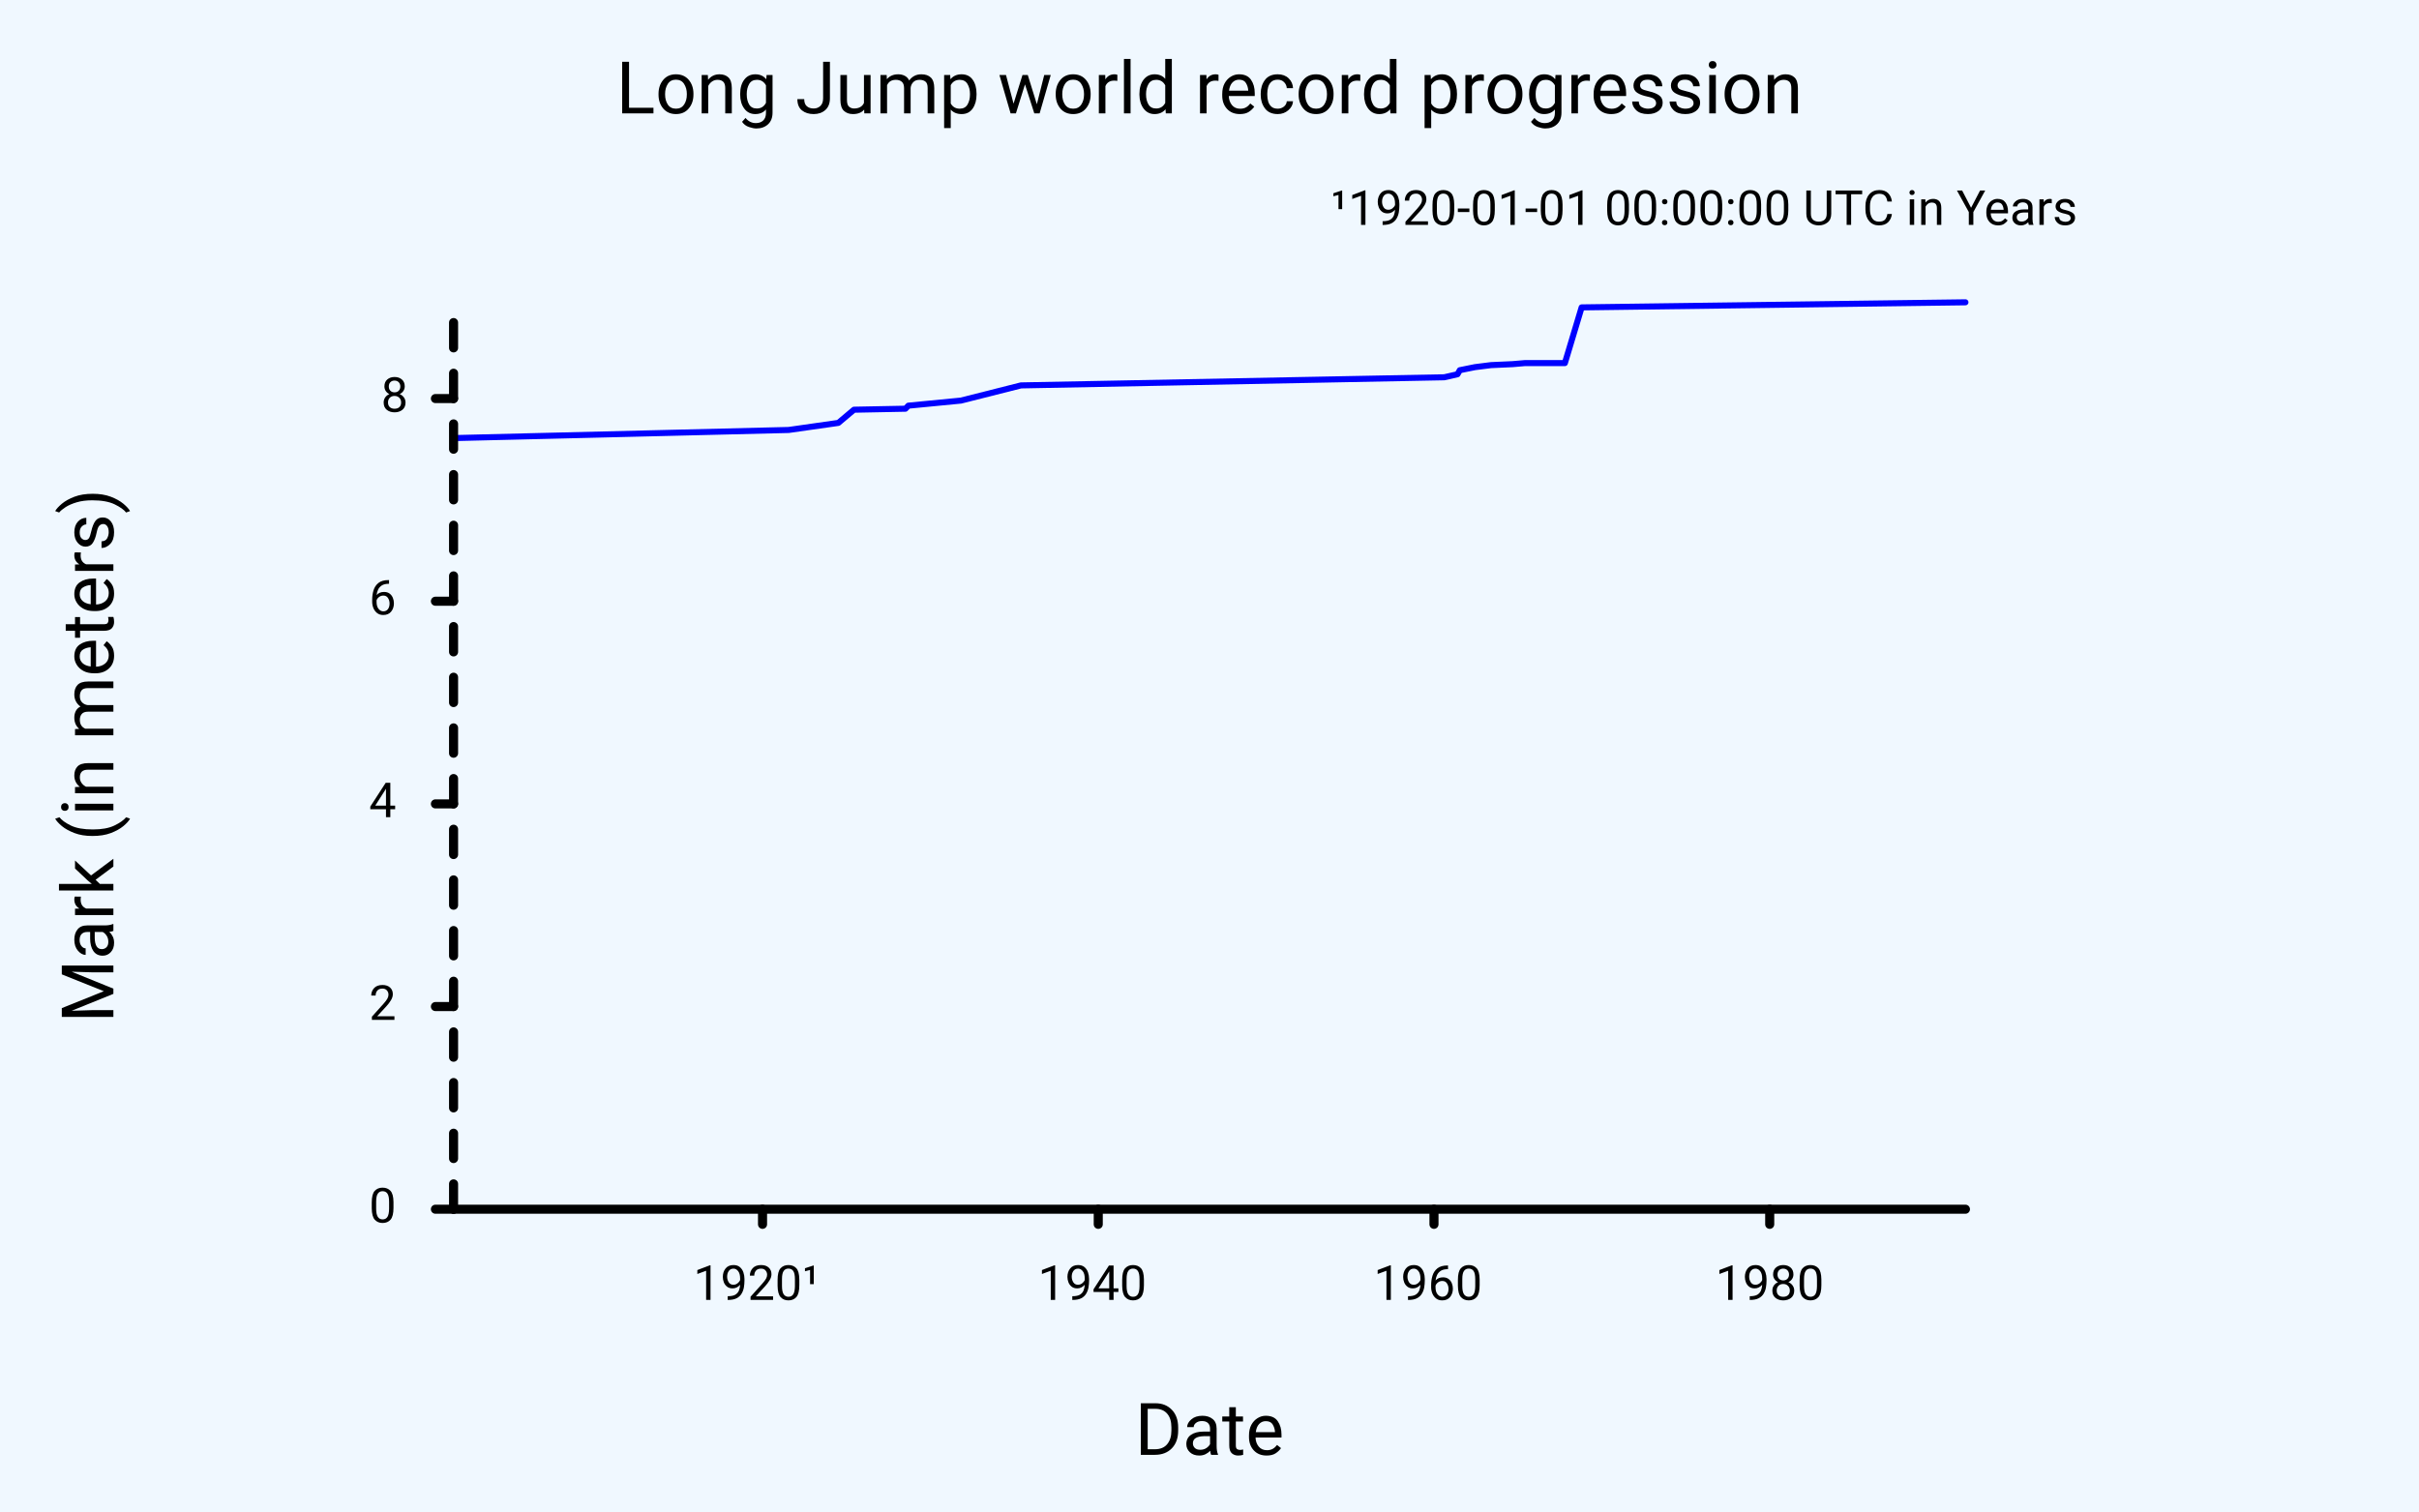
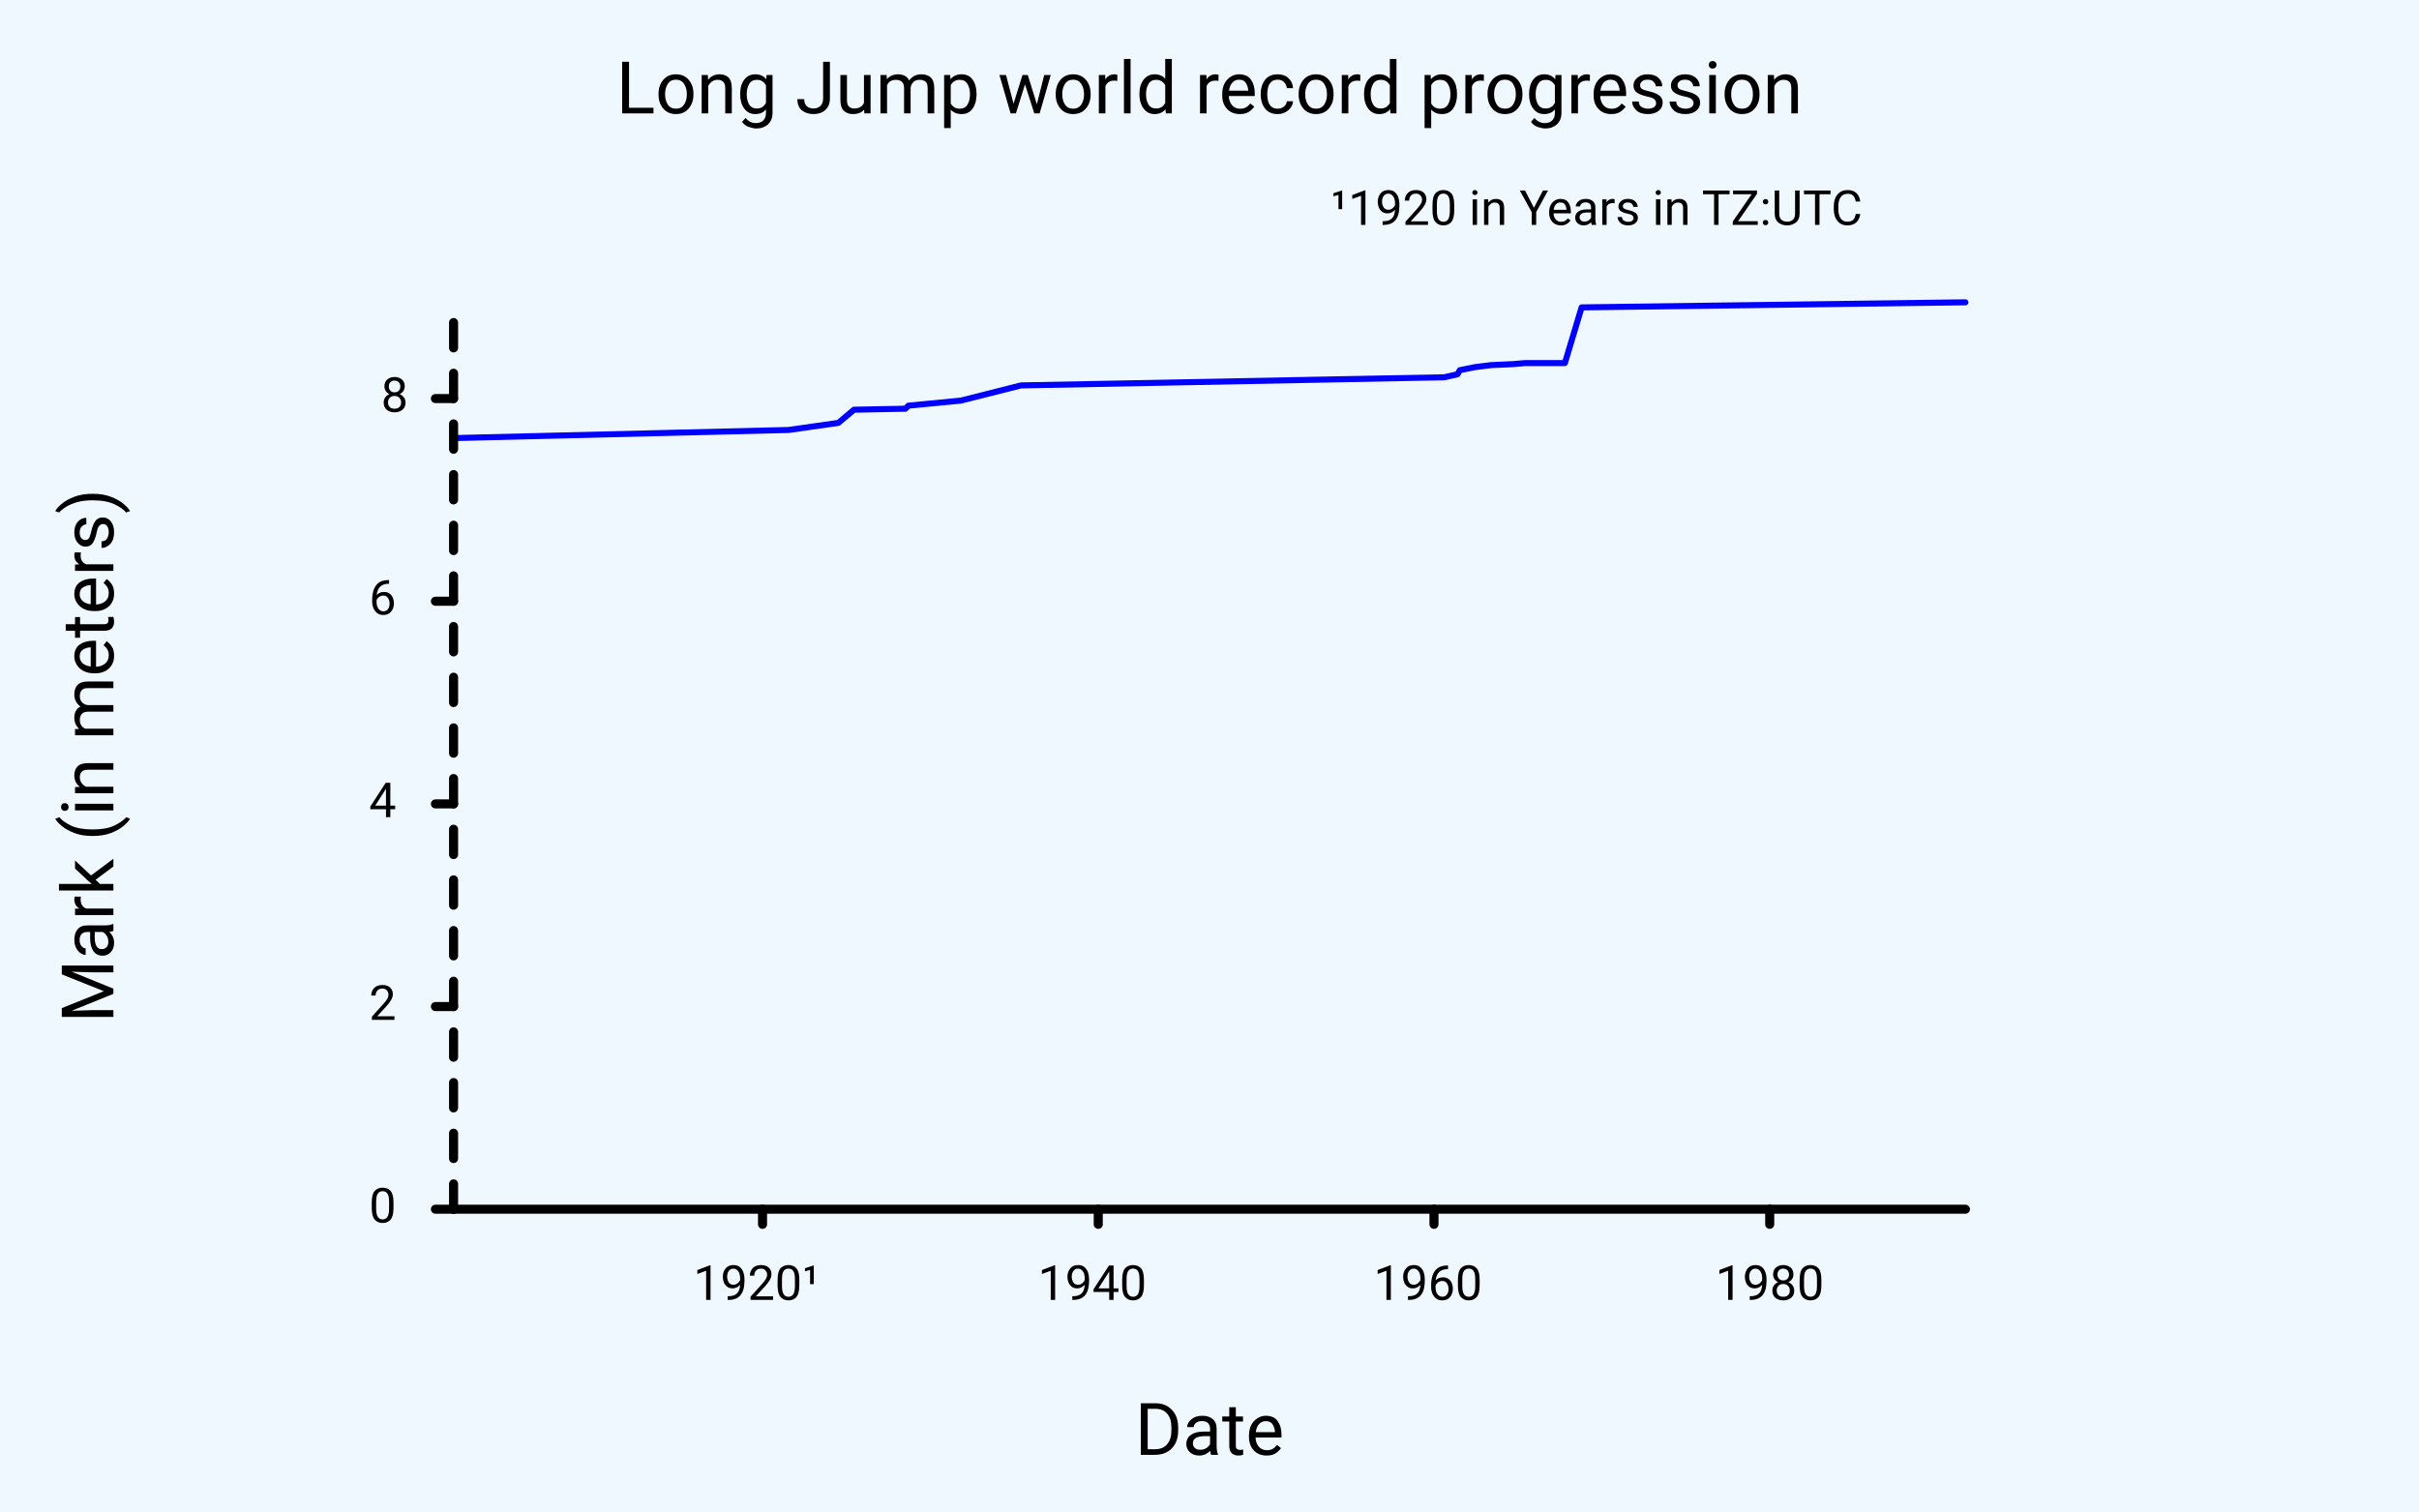
<svg xmlns="http://www.w3.org/2000/svg" class="poloto" width="800" height="500" viewBox="0 0 800 500">
  <style>
 .poloto{
  stroke-linecap:round;
  stroke-linejoin:round;
  font-family:Roboto,sans-serif;
  font-size:16px;
}
.poloto_background{fill:AliceBlue;}
.poloto_scatter{stroke-width:7}
.poloto_line{stroke-width:2}
.poloto_text{fill: black;}
.poloto_name{font-size:24px;dominant-baseline:start;text-anchor:middle;}
.poloto_where{dominant-baseline:middle;text-anchor:start}
.poloto_text.poloto_legend{font-size:20px;dominant-baseline:middle;text-anchor:start;}
.poloto_text.poloto_ticks.poloto_y{dominant-baseline:middle;text-anchor:end}
.poloto_text.poloto_ticks.poloto_x{dominant-baseline:start;text-anchor:middle}
.poloto_imgs.poloto_ticks{stroke: black;stroke-width:3;fill:none;stroke-dasharray:none}
.poloto_grid{stroke:gray;stroke-width:0.5}

.poloto0.poloto_stroke{stroke:blue;}
.poloto1.poloto_stroke{stroke:red;}
.poloto2.poloto_stroke{stroke:green;}
.poloto3.poloto_stroke{stroke:gold;}
.poloto4.poloto_stroke{stroke:aqua;}
.poloto5.poloto_stroke{stroke:lime;}
.poloto6.poloto_stroke{stroke:orange;}
.poloto7.poloto_stroke{stroke:chocolate;}
.poloto0.poloto_fill{fill:blue;}
.poloto1.poloto_fill{fill:red;}
.poloto2.poloto_fill{fill:green;}
.poloto3.poloto_fill{fill:gold;}
.poloto4.poloto_fill{fill:aqua;}
.poloto5.poloto_fill{fill:lime;}
.poloto6.poloto_fill{fill:orange;}
.poloto7.poloto_fill{fill:chocolate;}
	</style>
  <circle r="1e5" class="poloto_background" />
  <g id="poloto_plot0" class="poloto_plot poloto_imgs poloto_line poloto0 poloto_stroke" fill="none" stroke="black">
    <path d=" M 150.00 144.92 L 260.83 142.23 L 277.25 139.89 L 282.43 135.53 L 299.45 135.20 L 300.42 134.19 L 317.80 132.51 L 337.65 127.49 L 477.64 124.80 L 482.02 123.80 L 482.78 122.46 L 487.78 121.45 L 493.09 120.78 L 500.32 120.45 L 504.26 120.11 L 517.53 120.11 L 523.07 101.68 L 650.00 100.00" />
  </g>
  <text class="poloto_text poloto_name poloto_title" x="400.00" y="37.50">Long Jump world record progression</text>
  <text class="poloto_text poloto_name poloto_x" x="400.00" y="481.25">Date</text>
  <text class="poloto_text poloto_name poloto_y" x="37.50" y="250.00" transform="rotate(-90,37.50,250.00)">Mark (in meters)</text>
-   <text class="poloto_text poloto_where poloto_x" x="440.00" y="70.00"> ¹1920-01-01 00:00:00 UTC in Years</text>
+   <text class="poloto_text poloto_where poloto_x" x="440.00" y="70.00"> ¹1920 in Years in TZ:UTC</text>
  <text class="poloto_text poloto_ticks poloto_y">
    <tspan x="135.00" y="400.00">0</tspan>
    <tspan x="135.00" y="332.96">2</tspan>
    <tspan x="135.00" y="265.92">4</tspan>
    <tspan x="135.00" y="198.88">6</tspan>
    <tspan x="135.00" y="131.84">8</tspan>
  </text>
  <g class="poloto_imgs poloto_ticks poloto_y">
    <line x1="150.00" x2="144.00" y1="400.00" y2="400.00" />
    <line x1="150.00" x2="144.00" y1="332.96" y2="332.96" />
    <line x1="150.00" x2="144.00" y1="265.92" y2="265.92" />
    <line x1="150.00" x2="144.00" y1="198.88" y2="198.88" />
    <line x1="150.00" x2="144.00" y1="131.84" y2="131.84" />
  </g>
  <text class="poloto_text poloto_ticks poloto_x">
    <tspan x="252.18" y="430.00">1920¹</tspan>
    <tspan x="363.21" y="430.00">1940</tspan>
    <tspan x="474.24" y="430.00">1960</tspan>
    <tspan x="585.27" y="430.00">1980</tspan>
  </text>
  <g class="poloto_imgs poloto_ticks poloto_x">
    <line x1="252.18" x2="252.18" y1="400.00" y2="405.00" />
    <line x1="363.21" x2="363.21" y1="400.00" y2="405.00" />
    <line x1="474.24" x2="474.24" y1="400.00" y2="405.00" />
    <line x1="585.27" x2="585.27" y1="400.00" y2="405.00" />
  </g>
  <path class="poloto_imgs poloto_ticks poloto_x" d=" M 150.00 400.00 L 650.00 400.00" />
  <path class="poloto_imgs poloto_ticks poloto_y" style="stroke-dasharray:8.38;stroke-dashoffset:-0;" d=" M 150.00 400.00 L 150.00 100.00" />
</svg>
